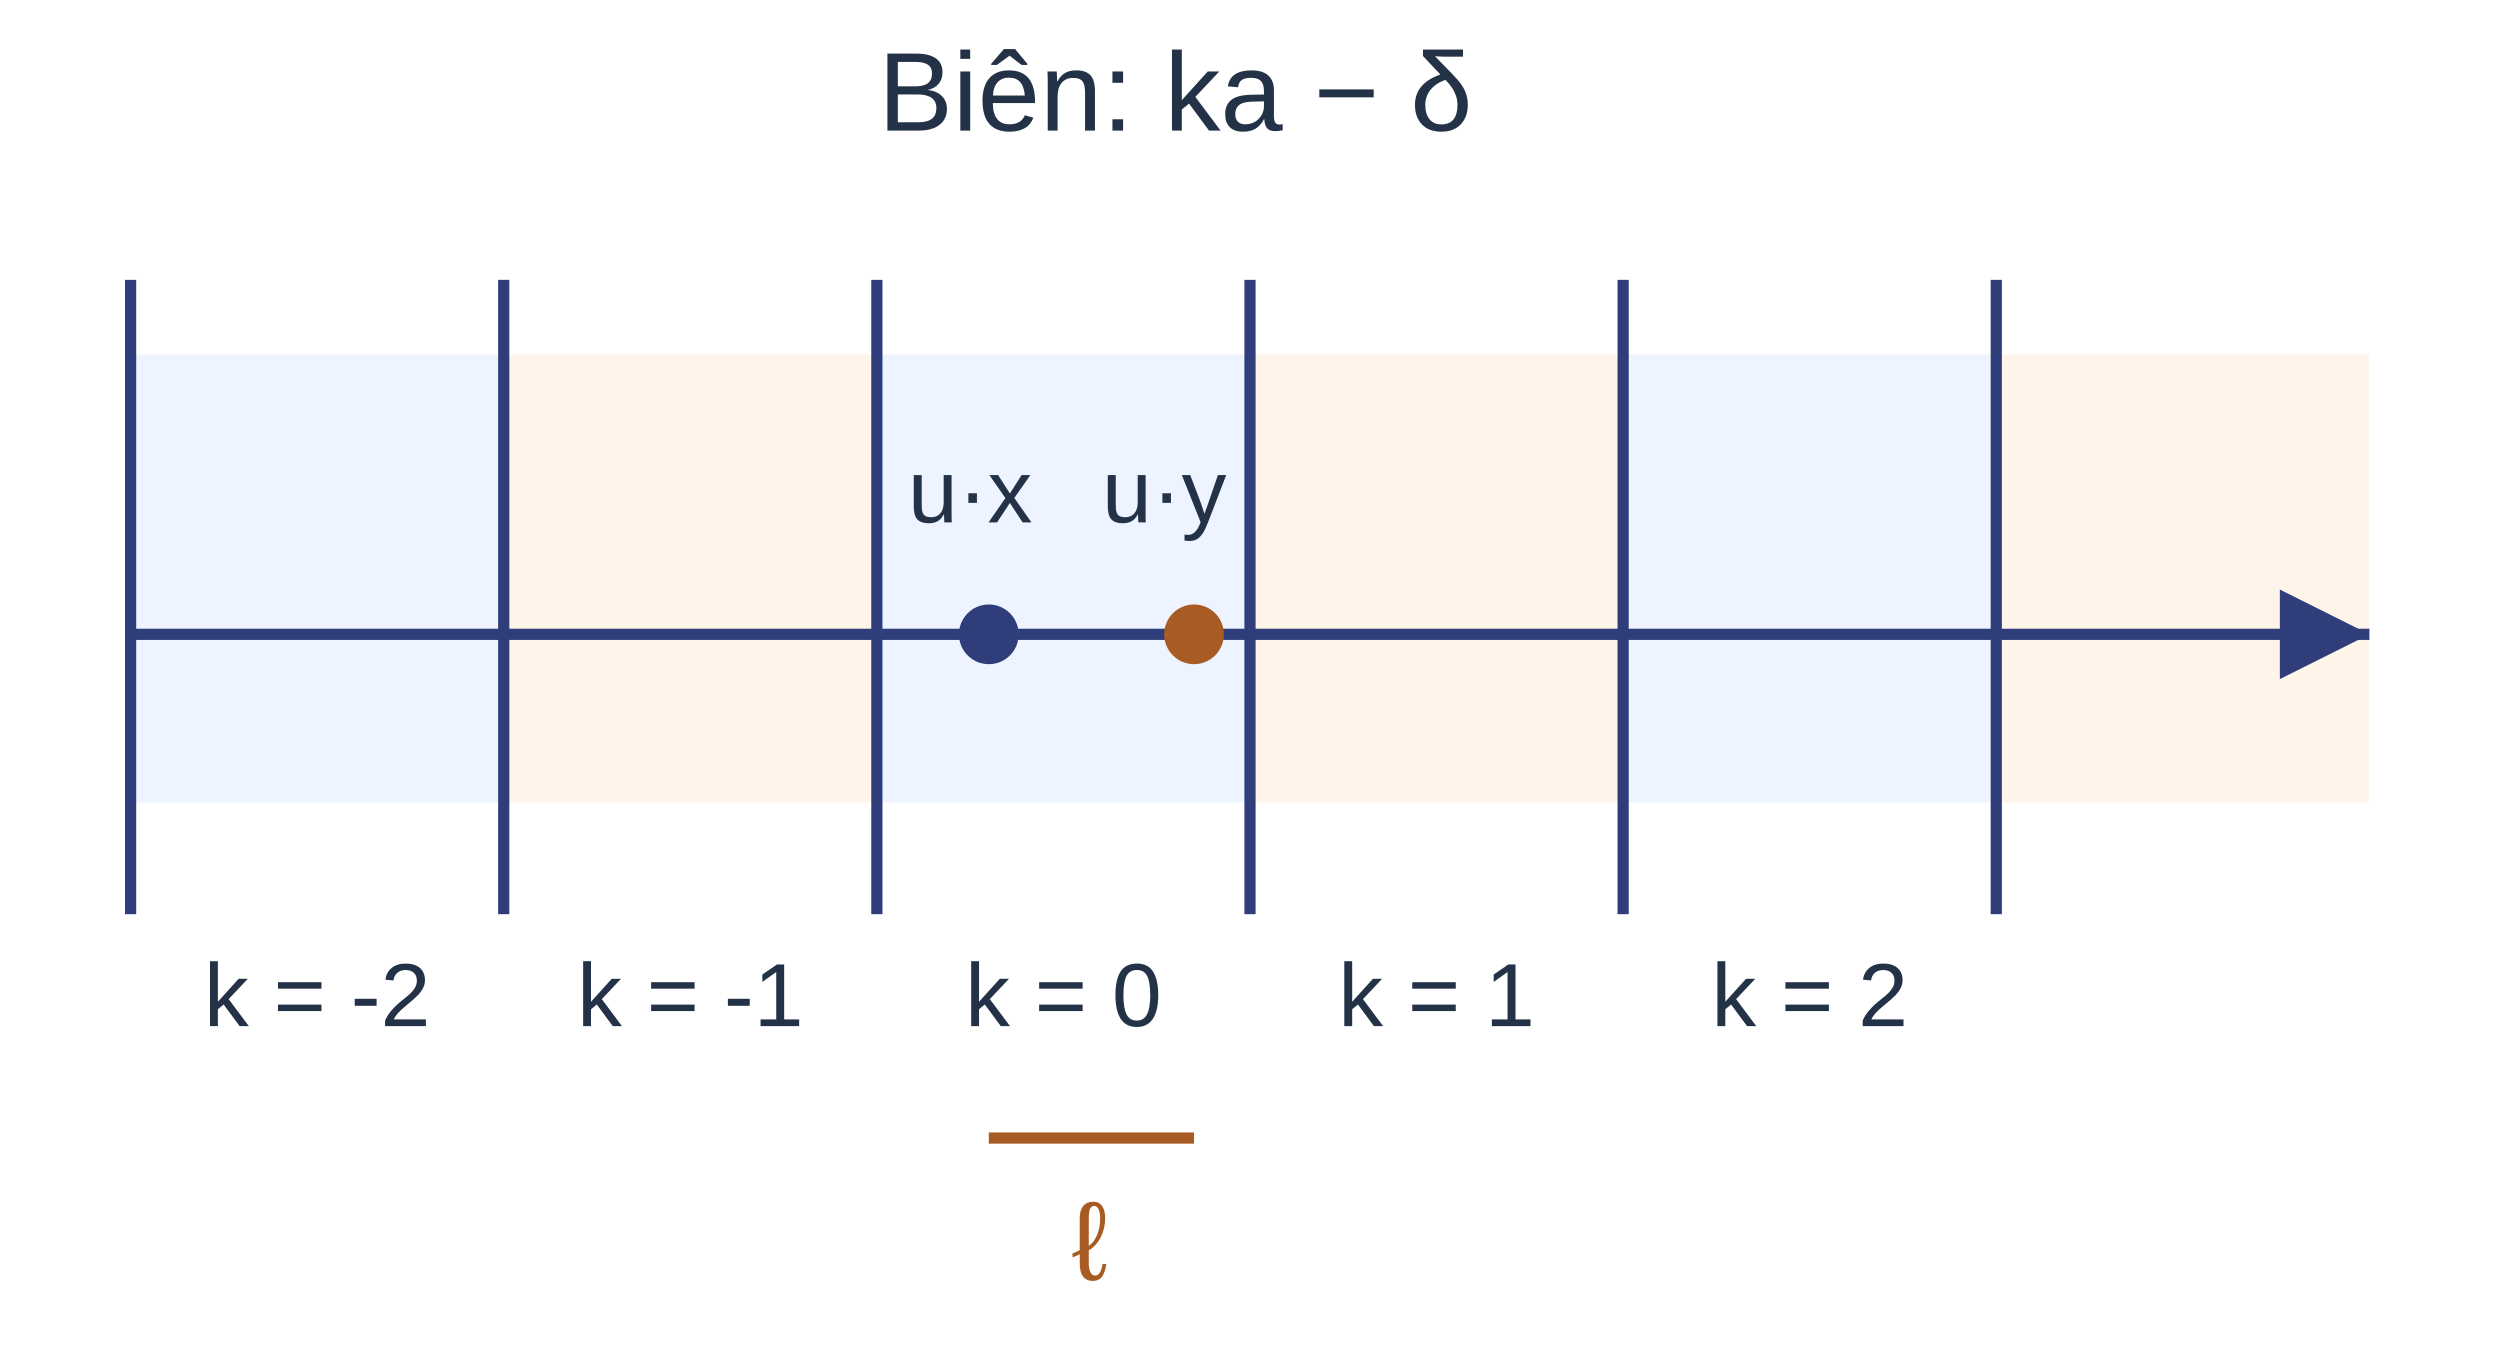
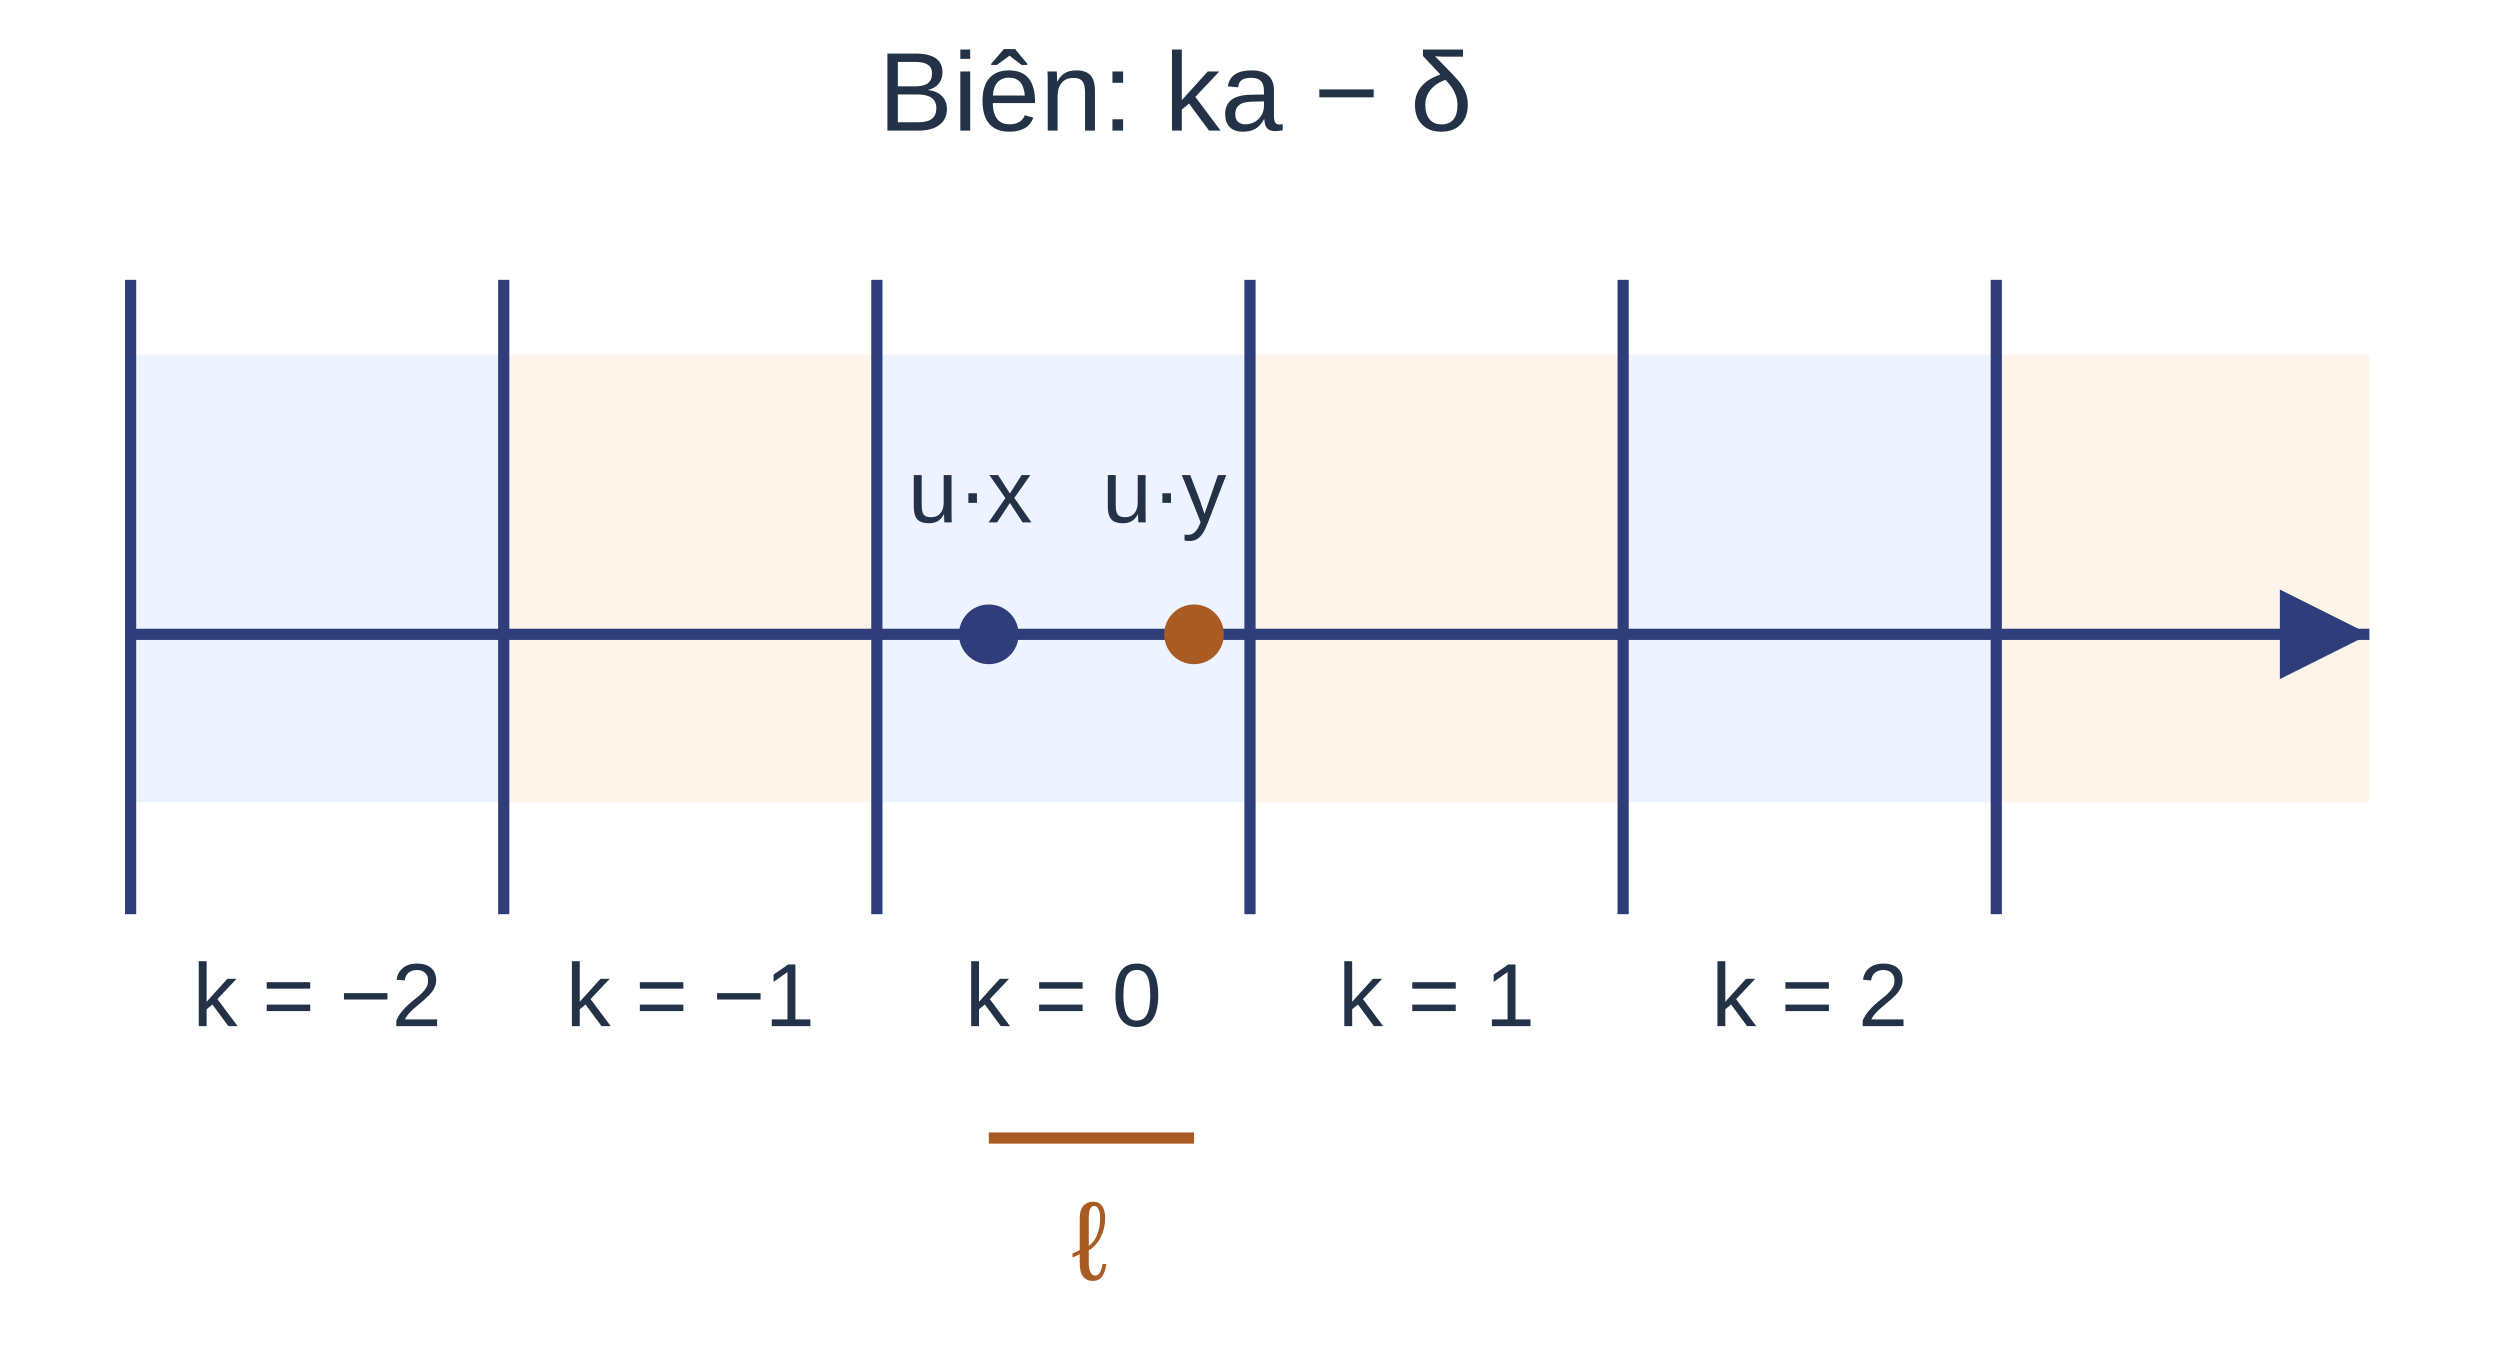
<svg xmlns="http://www.w3.org/2000/svg" viewBox="0 0 670 365" role="img" aria-labelledby="title desc">
  <defs>
    <marker id="arrow" markerWidth="9" markerHeight="9" refX="8" refY="4" orient="auto">
      <path d="M0,0 L8,4 L0,8 Z" fill="#2f3e7a" />
    </marker>
  </defs>
  <g font-family="Arial, sans-serif">
    <rect x="35" y="95" width="100" height="120" fill="#edf4ff" />
    <line x1="35" y1="75" x2="35" y2="245" stroke="#2f3e7a" stroke-width="3" />
-     <text x="85" y="275" font-size="24" fill="#233247" text-anchor="middle">k = -2</text>
+     <text x="85" y="275" font-size="24" fill="#233247" text-anchor="middle">k = −2</text>
    <rect x="135" y="95" width="100" height="120" fill="#fff4e9" />
    <line x1="135" y1="75" x2="135" y2="245" stroke="#2f3e7a" stroke-width="3" />
-     <text x="185" y="275" font-size="24" fill="#233247" text-anchor="middle">k = -1</text>
+     <text x="185" y="275" font-size="24" fill="#233247" text-anchor="middle">k = −1</text>
    <rect x="235" y="95" width="100" height="120" fill="#edf4ff" />
    <line x1="235" y1="75" x2="235" y2="245" stroke="#2f3e7a" stroke-width="3" />
    <text x="285" y="275" font-size="24" fill="#233247" text-anchor="middle">k = 0</text>
    <rect x="335" y="95" width="100" height="120" fill="#fff4e9" />
    <line x1="335" y1="75" x2="335" y2="245" stroke="#2f3e7a" stroke-width="3" />
    <text x="385" y="275" font-size="24" fill="#233247" text-anchor="middle">k = 1</text>
    <rect x="435" y="95" width="100" height="120" fill="#edf4ff" />
    <line x1="435" y1="75" x2="435" y2="245" stroke="#2f3e7a" stroke-width="3" />
    <text x="485" y="275" font-size="24" fill="#233247" text-anchor="middle">k = 2</text>
    <rect x="535" y="95" width="100" height="120" fill="#fff4e9" />
    <line x1="535" y1="75" x2="535" y2="245" stroke="#2f3e7a" stroke-width="3" />
    <line x1="35" y1="170" x2="635" y2="170" stroke="#2f3e7a" stroke-width="3" marker-end="url(#arrow)" />
    <text x="315" y="35" font-size="30" fill="#233247" text-anchor="middle">Biên: ka − δ</text>
    <circle cx="265" cy="170" r="8" fill="#2f3e7a" />
    <circle cx="320" cy="170" r="8" fill="#a85b23" />
    <text x="260" y="140" font-size="24" fill="#233247" text-anchor="middle">u·x</text>
    <text x="312" y="140" font-size="24" fill="#233247" text-anchor="middle">u·y</text>
    <line x1="265" y1="305" x2="320" y2="305" stroke="#a85b23" stroke-width="3" />
    <text x="292" y="343" font-size="30" fill="#a85b23" text-anchor="middle">ℓ</text>
  </g>
</svg>
